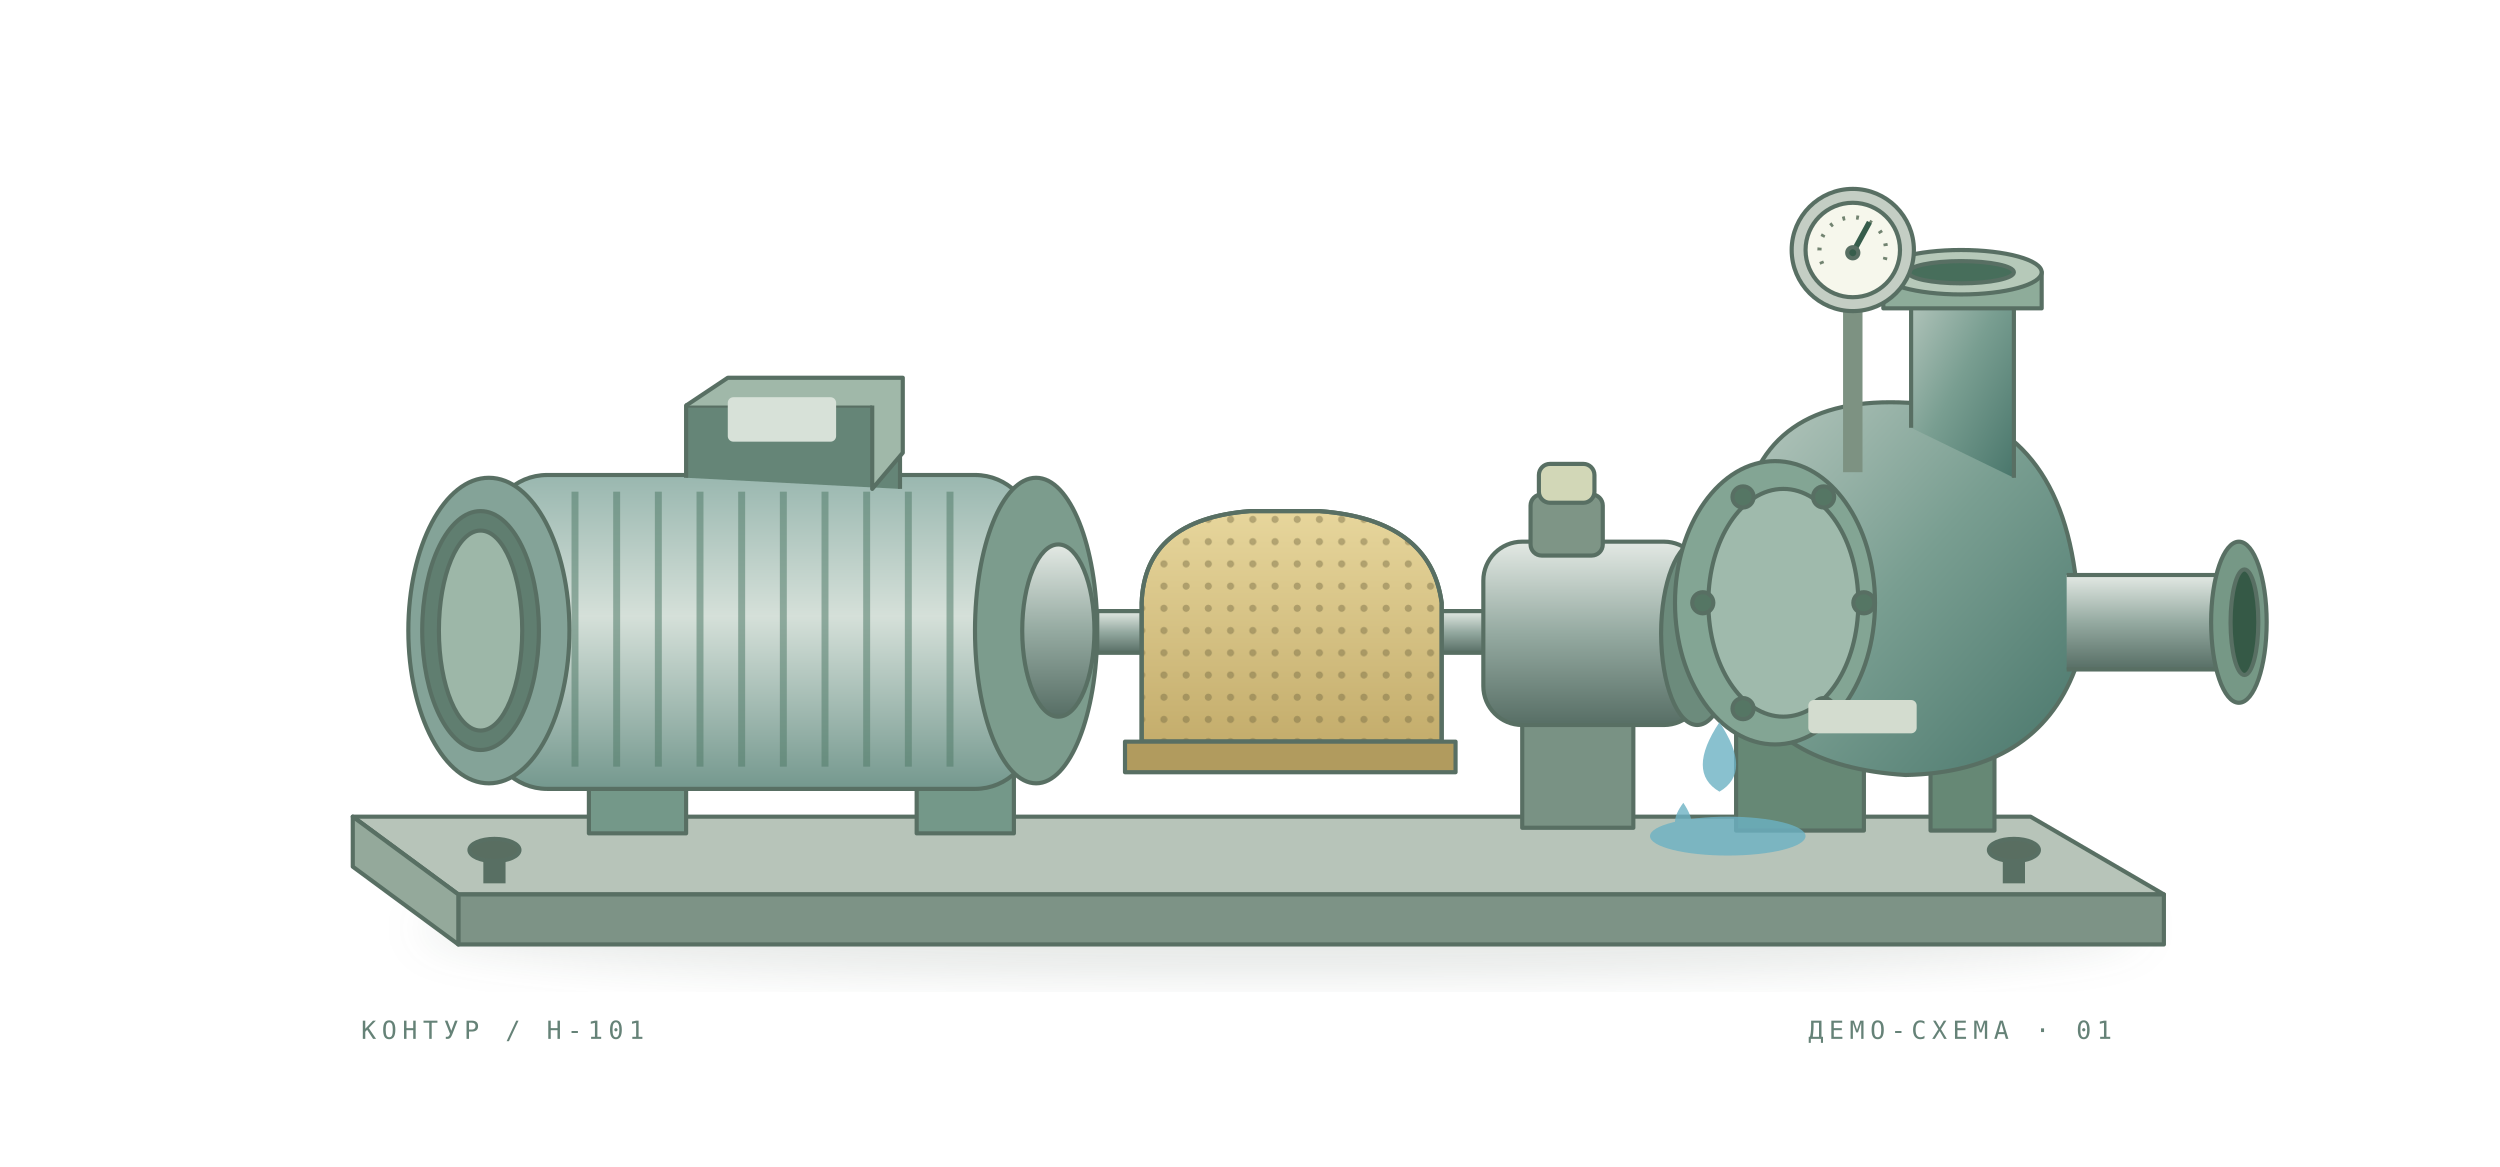
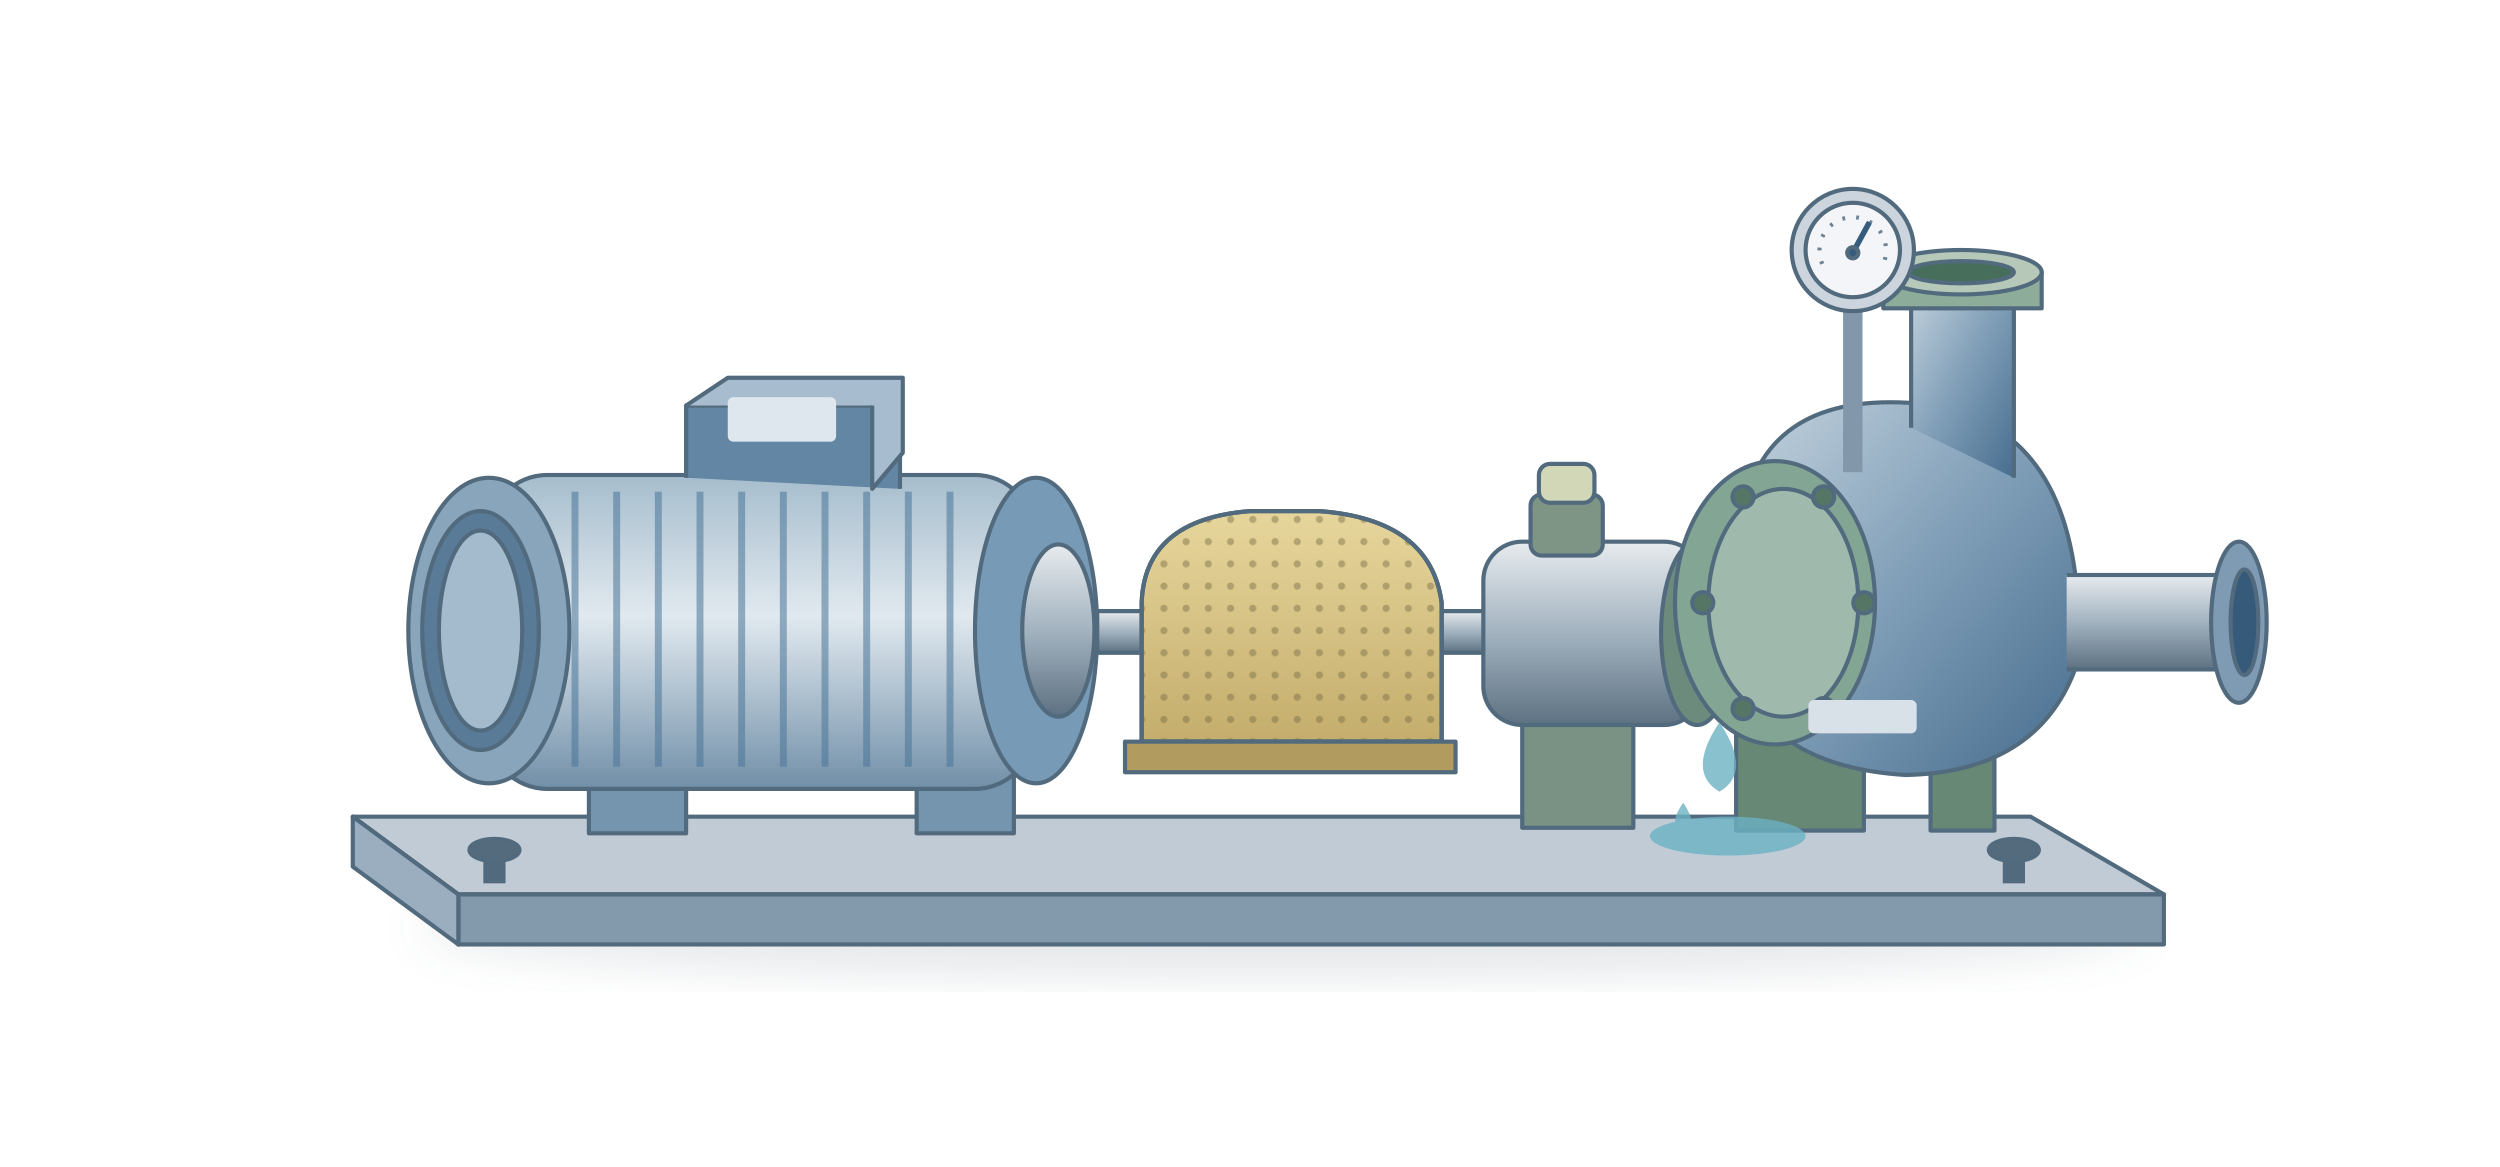
<svg xmlns="http://www.w3.org/2000/svg" viewBox="0 0 900 420" role="img" aria-label="Схематическое изображение насосного агрегата">
  <defs>
    <linearGradient id="motor" x1="0" y1="0" x2="0" y2="1">
-       <stop stop-color="#99b7af" />
-       <stop offset=".45" stop-color="#d5e0d9" />
-       <stop offset="1" stop-color="#74988e" />
+       <stop stop-color="#A6BDCD" />
+       <stop offset=".45" stop-color="#E1E9EF" />
+       <stop offset="1" stop-color="#718FA8" />
    </linearGradient>
    <linearGradient id="housing" x1="0" y1="0" x2="1" y2="1">
-       <stop stop-color="#b7c8bf" />
-       <stop offset=".48" stop-color="#799e91" />
-       <stop offset="1" stop-color="#49766b" />
+       <stop stop-color="#C4D3DE" />
+       <stop offset=".48" stop-color="#819FB8" />
+       <stop offset="1" stop-color="#476D8E" />
    </linearGradient>
    <linearGradient id="metal" x1="0" y1="0" x2="0" y2="1">
-       <stop stop-color="#e3e9e4" />
-       <stop offset=".5" stop-color="#95aaa1" />
-       <stop offset="1" stop-color="#576e65" />
+       <stop stop-color="#E7EBEE" />
+       <stop offset=".5" stop-color="#A2B2BF" />
+       <stop offset="1" stop-color="#5D7182" />
    </linearGradient>
    <linearGradient id="guard" x1="0" y1="0" x2="0" y2="1">
      <stop stop-color="#e7d69c" />
      <stop offset="1" stop-color="#c4ad6c" />
    </linearGradient>
    <filter id="shadow">
      <feGaussianBlur stdDeviation="8" />
    </filter>
    <pattern id="mesh" width="8" height="8" patternUnits="userSpaceOnUse">
      <circle cx="3" cy="3" r="1.3" fill="#786d45" opacity=".45" />
    </pattern>
  </defs>
-   <ellipse cx="461" cy="334" rx="310" ry="19" fill="#35483d" opacity=".12" filter="url(#shadow)" />
-   <g stroke="#586f63" stroke-width="1.5" stroke-linejoin="round">
-     <path d="M127 294L731 294 779 322 165 322Z" fill="#b7c4b9" />
-     <path d="M165 322H779V340H165Z" fill="#7d9386" />
-     <path d="M127 294L165 322V340L127 312Z" fill="#94a99b" />
+   <ellipse cx="461" cy="334" rx="310" ry="19" fill="#263D50" opacity=".12" filter="url(#shadow)" />
+   <g stroke="#526A7D" stroke-width="1.5" stroke-linejoin="round">
+     <path d="M127 294L731 294 779 322 165 322Z" fill="#C0CBD5" />
+     <path d="M165 322H779V340H165Z" fill="#8399AC" />
+     <path d="M127 294L165 322V340L127 312Z" fill="#9AAEBF" />
    <path d="M178 307V318M725 307V318" stroke-width="8" />
-     <ellipse cx="178" cy="306" rx="9" ry="4" fill="#596e61" />
-     <ellipse cx="725" cy="306" rx="9" ry="4" fill="#596e61" />
-     <path d="M212 260V300H247V264M330 259V300H365V259" fill="#749889" />
+     <ellipse cx="178" cy="306" rx="9" ry="4" fill="#546B7E" />
+     <ellipse cx="725" cy="306" rx="9" ry="4" fill="#546B7E" />
+     <path d="M212 260V300H247V264M330 259V300H365V259" fill="#7594AD" />
    <rect x="176" y="171" width="196" height="113" rx="21" fill="url(#motor)" />
-     <ellipse cx="176" cy="227" rx="29" ry="55" fill="#84a398" />
-     <ellipse cx="173" cy="227" rx="21" ry="43" fill="#607e70" />
-     <ellipse cx="173" cy="227" rx="15" ry="36" fill="#9db7a8" />
-     <path d="M207 177V276" stroke="#527b69" opacity=".55" stroke-width="2.5" />
-     <path d="M222 177V276" stroke="#527b69" opacity=".55" stroke-width="2.5" />
-     <path d="M237 177V276" stroke="#527b69" opacity=".55" stroke-width="2.5" />
-     <path d="M252 177V276" stroke="#527b69" opacity=".55" stroke-width="2.5" />
-     <path d="M267 177V276" stroke="#527b69" opacity=".55" stroke-width="2.5" />
-     <path d="M282 177V276" stroke="#527b69" opacity=".55" stroke-width="2.5" />
-     <path d="M297 177V276" stroke="#527b69" opacity=".55" stroke-width="2.5" />
-     <path d="M312 177V276" stroke="#527b69" opacity=".55" stroke-width="2.5" />
-     <path d="M327 177V276" stroke="#527b69" opacity=".55" stroke-width="2.5" />
-     <path d="M342 177V276" stroke="#527b69" opacity=".55" stroke-width="2.5" />
-     <ellipse cx="373" cy="227" rx="22" ry="55" fill="#7c9c8d" />
+     <ellipse cx="176" cy="227" rx="29" ry="55" fill="#88A5BB" />
+     <ellipse cx="173" cy="227" rx="21" ry="43" fill="#597B97" />
+     <ellipse cx="173" cy="227" rx="15" ry="36" fill="#A4BBCD" />
+     <path d="M207 177V276" stroke="#487497" opacity=".55" stroke-width="2.5" />
+     <path d="M222 177V276" stroke="#487497" opacity=".55" stroke-width="2.5" />
+     <path d="M237 177V276" stroke="#487497" opacity=".55" stroke-width="2.5" />
+     <path d="M252 177V276" stroke="#487497" opacity=".55" stroke-width="2.5" />
+     <path d="M267 177V276" stroke="#487497" opacity=".55" stroke-width="2.5" />
+     <path d="M282 177V276" stroke="#487497" opacity=".55" stroke-width="2.5" />
+     <path d="M297 177V276" stroke="#487497" opacity=".55" stroke-width="2.5" />
+     <path d="M312 177V276" stroke="#487497" opacity=".55" stroke-width="2.5" />
+     <path d="M327 177V276" stroke="#487497" opacity=".55" stroke-width="2.5" />
+     <path d="M342 177V276" stroke="#487497" opacity=".55" stroke-width="2.5" />
+     <ellipse cx="373" cy="227" rx="22" ry="55" fill="#779AB7" />
    <ellipse cx="381" cy="227" rx="13" ry="31" fill="url(#metal)" />
-     <path d="M247 172V146L314 146 324 157V176" fill="#658577" />
-     <path d="M247 146L262 136H325V163L314 176V146" fill="#a0b8a9" />
-     <rect x="262" y="143" width="39" height="16" rx="2" fill="#d7e1d8" stroke="none" />
+     <path d="M247 172V146L314 146 324 157V176" fill="#6286A3" />
+     <path d="M247 146L262 136H325V163L314 176V146" fill="#A7BDCF" />
+     <rect x="262" y="143" width="39" height="16" rx="2" fill="#DEE7EE" stroke="none" />
    <path d="M395 220H588V235H395Z" fill="url(#metal)" />
-     <rect x="439" y="204" width="54" height="45" rx="7" fill="#788680" />
-     <path d="M452 207V247" stroke="#45554b" stroke-width="3" />
-     <path d="M465 207V247" stroke="#45554b" stroke-width="3" />
-     <path d="M478 207V247" stroke="#45554b" stroke-width="3" />
+     <rect x="439" y="204" width="54" height="45" rx="7" fill="#7C8A96" />
+     <path d="M452 207V247" stroke="#435767" stroke-width="3" />
+     <path d="M465 207V247" stroke="#435767" stroke-width="3" />
+     <path d="M478 207V247" stroke="#435767" stroke-width="3" />
    <g>
      <path d="M411 267V217Q412 187 450 184H475Q515 187 519 217V267Z" fill="url(#guard)" />
      <path d="M411 267V217Q412 187 450 184H475Q515 187 519 217V267Z" fill="url(#mesh)" />
      <path d="M405 267H524V278H405Z" fill="#b19b5e" />
    </g>
    <path d="M548 250V298H588V246" fill="#799284" />
    <rect x="534" y="195" width="79" height="66" rx="14" fill="url(#metal)" />
    <ellipse cx="611" cy="228" rx="13" ry="33" fill="#6c8b7c" />
    <rect x="551" y="178" width="26" height="22" rx="4" fill="#7e9586" />
    <rect x="554" y="167" width="20" height="14" rx="4" fill="#d2d7b7" />
    <path d="M625 252V299H671V251M695 251V299H718V252" fill="#668875" />
    <path d="M627 187Q634 142 687 145Q739 148 747 206V241Q733 278 686 279Q638 276 626 243Z" fill="url(#housing)" />
    <ellipse cx="639" cy="217" rx="36" ry="51" fill="#83a594" />
    <ellipse cx="642" cy="217" rx="27" ry="41" fill="#9fbaac" />
    <circle cx="671" cy="217" r="3.8" fill="#557664" />
    <circle cx="656.5" cy="255.105" r="3.8" fill="#557664" />
    <circle cx="627.5" cy="255.105" r="3.8" fill="#557664" />
    <circle cx="613" cy="217" r="3.8" fill="#557664" />
    <circle cx="627.5" cy="178.895" r="3.8" fill="#557664" />
    <circle cx="656.5" cy="178.895" r="3.8" fill="#557664" />
    <path d="M688 154V102H725V172" fill="url(#housing)" />
    <path d="M678 98H735V111H678Z" fill="#8eac9a" />
    <ellipse cx="706" cy="98" rx="29" ry="8" fill="#b6c9b9" />
    <ellipse cx="706" cy="98" rx="19" ry="4" fill="#476e5b" />
    <path d="M744 207H806V241H744" fill="url(#metal)" />
-     <ellipse cx="806" cy="224" rx="10" ry="29" fill="#769886" />
-     <ellipse cx="808" cy="224" rx="5" ry="19" fill="#355946" />
-     <path d="M667 170V107" fill="none" stroke-width="7" stroke="#7d9282" />
-     <circle cx="667" cy="90" r="22" fill="#c4cec4" />
-     <circle cx="667" cy="90" r="17" fill="#f6f7ec" />
-     <path d="M656 95A12 12 0 1 1 678 95" fill="none" stroke="#718370" stroke-dasharray="1 4" />
-     <path d="M667 91L673 80" stroke="#365d4b" stroke-width="2" />
-     <circle cx="667" cy="91" r="2" fill="#365d4b" />
-     <rect x="651" y="252" width="39" height="12" rx="2" fill="#d3dccf" stroke="none" />
+     <ellipse cx="806" cy="224" rx="10" ry="29" fill="#7F9BB4" />
+     <ellipse cx="808" cy="224" rx="5" ry="19" fill="#365A7A" />
+     <path d="M667 170V107" fill="none" stroke-width="7" stroke="#8298AA" />
+     <circle cx="667" cy="90" r="22" fill="#CCD5DD" />
+     <circle cx="667" cy="90" r="17" fill="#F4F5F8" />
+     <path d="M656 95A12 12 0 1 1 678 95" fill="none" stroke="#6D8294" stroke-dasharray="1 4" />
+     <path d="M667 91L673 80" stroke="#355C7D" stroke-width="2" />
+     <circle cx="667" cy="91" r="2" fill="#355C7D" />
+     <rect x="651" y="252" width="39" height="12" rx="2" fill="#D8E1E8" stroke="none" />
  </g>
  <g fill="#6bb1c3" opacity=".8">
    <path d="M619 260Q607 278 619 285Q631 278 619 260Z" />
    <ellipse cx="622" cy="301" rx="28" ry="7" />
    <path d="M606 289Q600 297 606 301Q612 298 606 289Z" />
  </g>
-   <g fill="#658277" font-family="monospace" font-size="9" letter-spacing="2">
-     <text x="130" y="374">КОНТУР / Н-101</text>
-     <text x="651" y="374">ДЕМО-СХЕМА · 01</text>
-   </g>
</svg>
